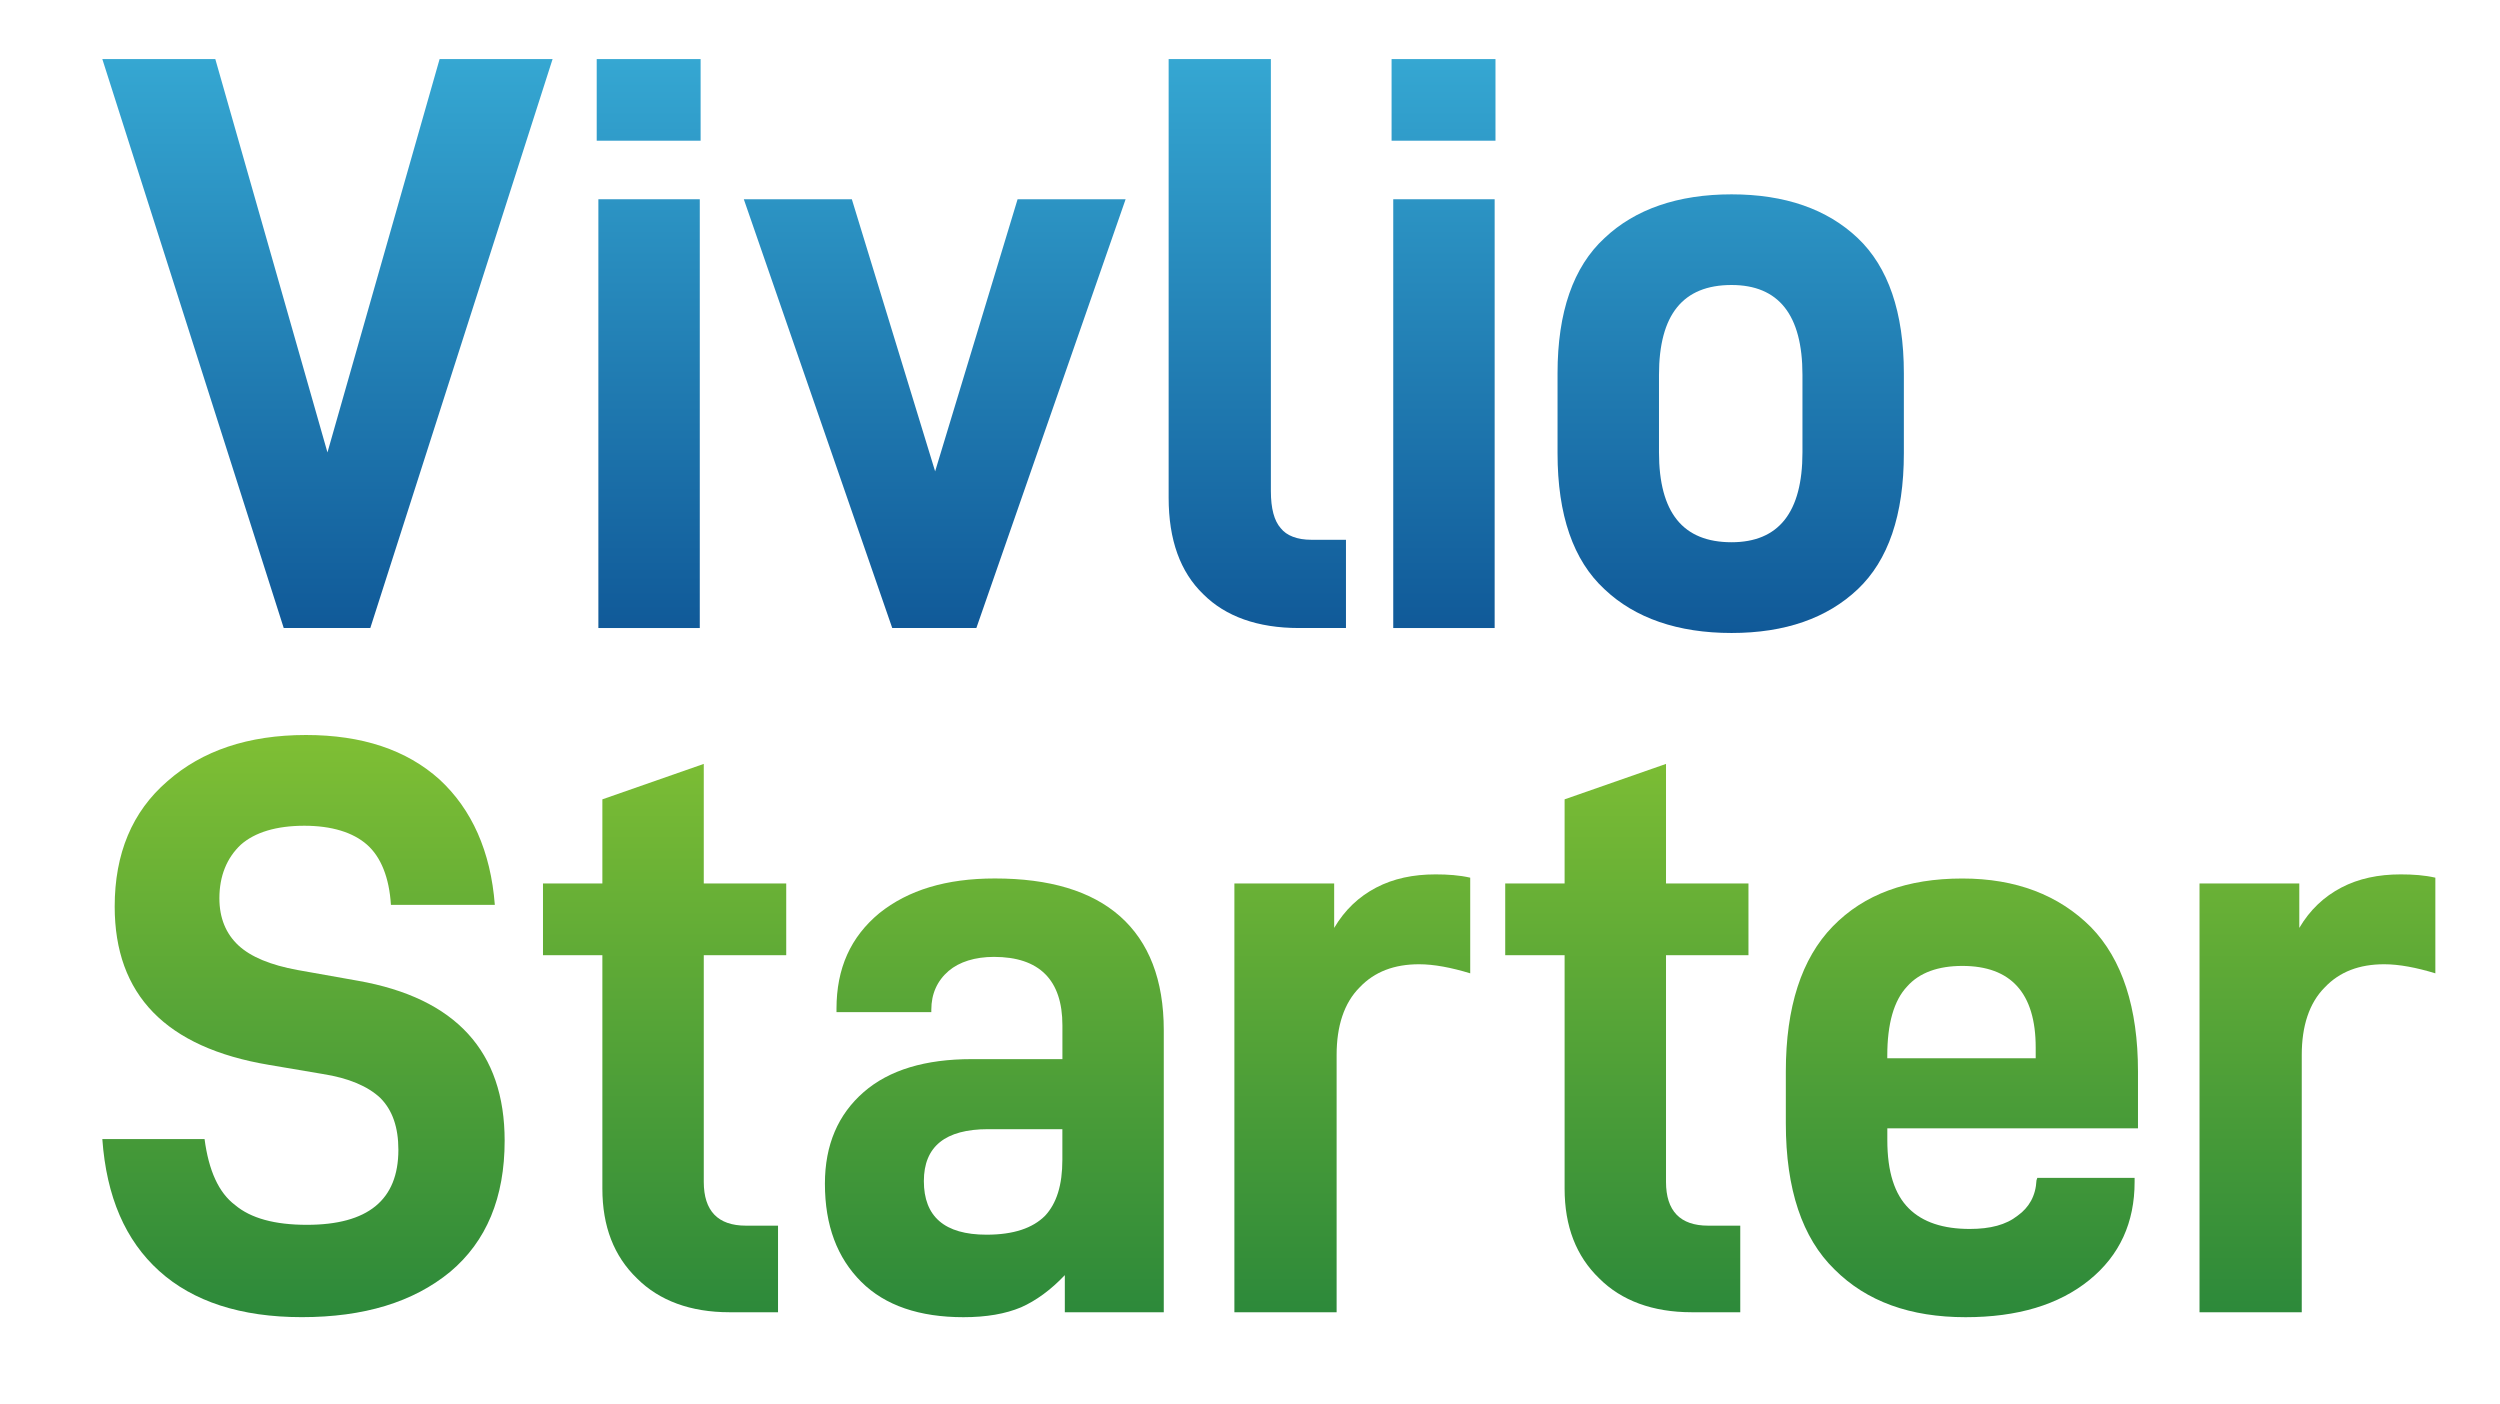
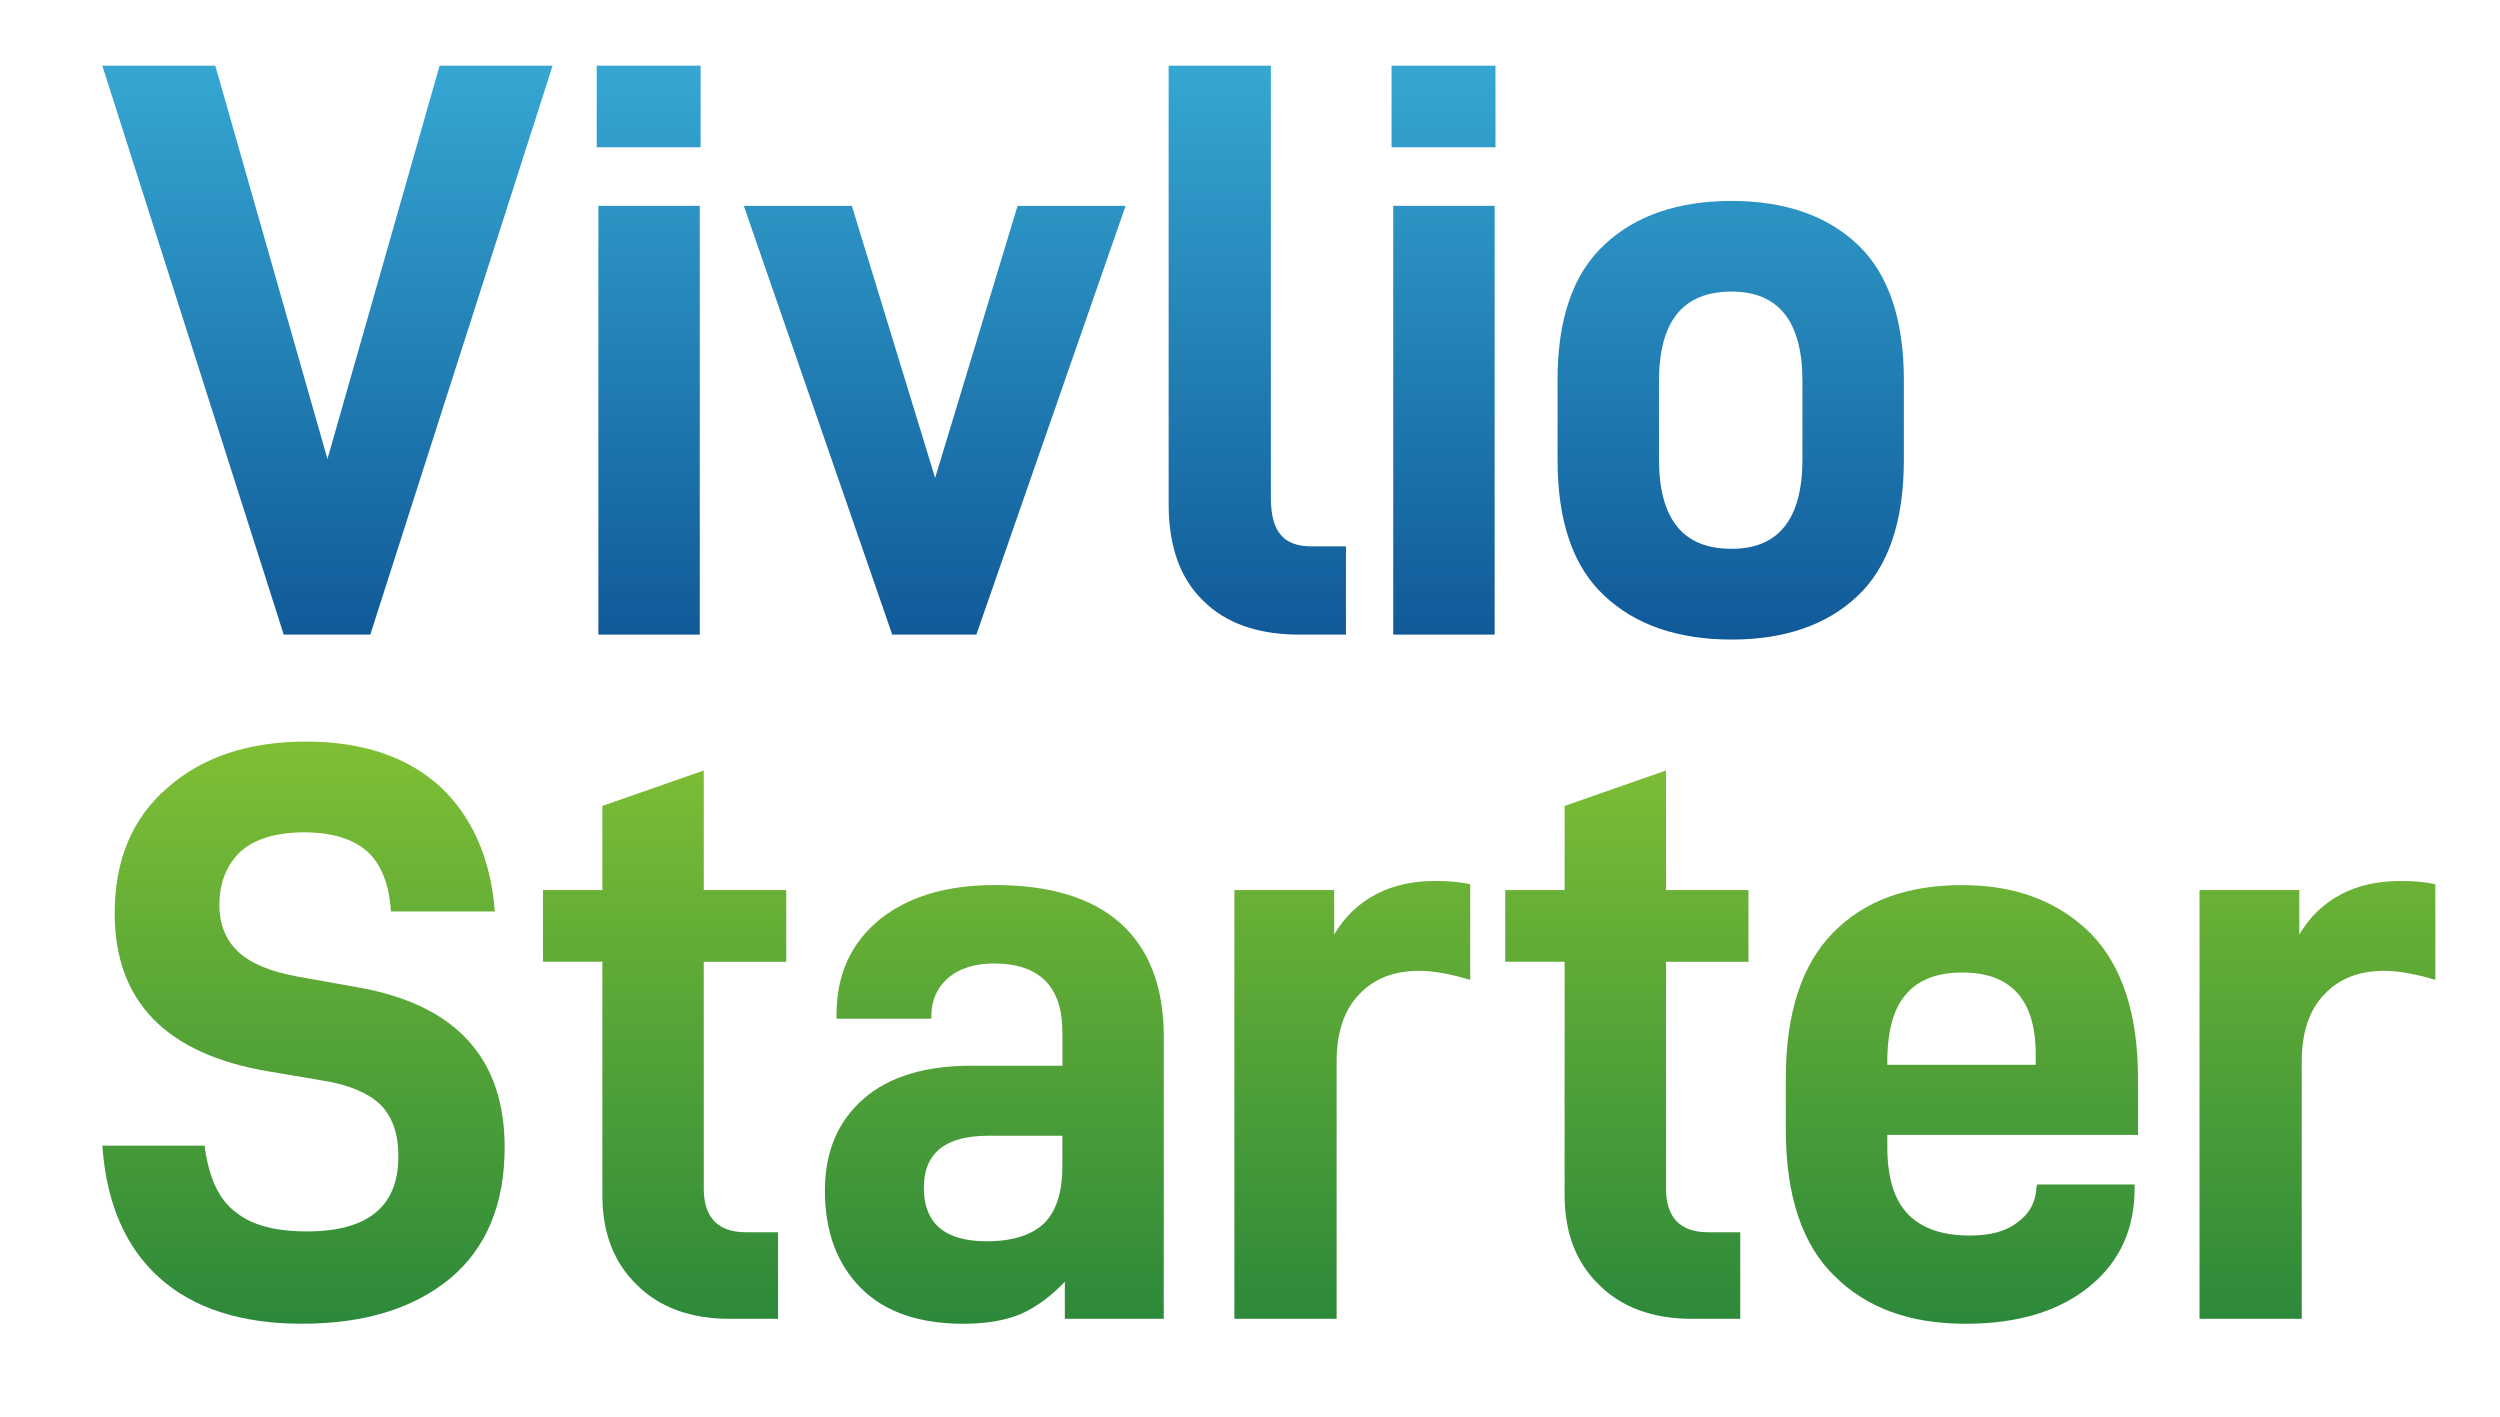
- <svg xmlns="http://www.w3.org/2000/svg" viewBox="0 0 570 320">
+ <svg xmlns="http://www.w3.org/2000/svg" viewBox="0 0 600 340">
  <defs>
    <linearGradient id="gradBlue" x1="228.709" y1="144.318" x2="228.709" y2="13.467" gradientUnits="userSpaceOnUse">
      <stop offset="0" style="stop-color:#105998" />
      <stop offset="1" style="stop-color:#35A7D2" />
    </linearGradient>
    <linearGradient id="gradGreen" x1="759.528" y1="144.318" x2="759.528" y2="11.587" gradientUnits="userSpaceOnUse">
      <stop offset="0" style="stop-color:#2C893A" />
      <stop offset="1" style="stop-color:#7FBF34" />
    </linearGradient>
  </defs>
-   <g>
-     <path fill="url(#gradBlue)" d="M74.66,103.15l25.57-89.68h25.76L84.43,143.19H64.69L23.33,13.47h25.76L74.66,103.15z" />
-     <path fill="url(#gradBlue)" d="M159.74,32.08h-23.69V13.47h23.69V32.08z M159.55,143.19h-23.12V45.43h23.12V143.19z" />
-     <path fill="url(#gradBlue)" d="M213.21,107.47l18.8-62.04h24.63l-34.03,97.76h-19.18l-33.84-97.76h24.63L213.21,107.47z" />
-     <path fill="url(#gradBlue)" d="M266.45,113.49V13.47h23.31v98.51c0,3.95,0.75,6.77,2.26,8.46c1.32,1.69,3.76,2.63,6.96,2.63h7.9v20.12h-10.72c-9.4,0-16.73-2.63-21.81-7.71C269.08,130.41,266.45,123.07,266.45,113.49z" />
-     <path fill="url(#gradBlue)" d="M340.97,32.08h-23.69V13.47h23.69V32.08z M340.78,143.19h-23.12V45.43h23.12V143.19z" />
-     <path fill="url(#gradBlue)" d="M355.12,103.33V85.1c0-13.91,3.57-24.25,10.72-30.83c6.96-6.58,16.73-9.96,28.95-9.96s21.81,3.38,28.76,9.96s10.53,16.92,10.53,30.83v18.24c0,14.1-3.57,24.44-10.53,31.02s-16.54,9.96-28.76,9.96s-22-3.38-28.95-9.96C358.7,127.77,355.12,117.43,355.12,103.33z M394.79,64.98c-11.09,0-16.54,6.77-16.54,20.49v17.67c0,13.72,5.45,20.49,16.54,20.49c10.72,0,16.17-6.77,16.17-20.49V85.47C410.96,71.75,405.51,64.98,394.79,64.98z" />
-   </g>
-   <g transform="translate(-470.24, 156)">
-     <path fill="url(#gradGreen)" d="M493.57,103.71h23.31c0.94,7.14,3.2,12.22,6.96,15.04c3.57,3.01,9.02,4.51,16.36,4.51c13.91,0,20.87-5.64,20.87-17.11c0-5.08-1.32-9.02-4.14-11.84c-2.82-2.63-7.14-4.51-13.16-5.45l-12.22-2.07c-23.5-3.95-35.16-15.98-35.16-36.1c0-12.03,3.95-21.62,12.03-28.58c7.9-6.96,18.42-10.53,31.58-10.53c12.78,0,22.94,3.38,30.46,10.15c7.33,6.77,11.66,16.36,12.6,28.58h-23.69c-0.38-6.2-2.26-10.9-5.45-13.72c-3.2-2.82-8.08-4.32-14.29-4.32c-6.39,0-11.28,1.5-14.48,4.32c-3.2,3.01-4.89,7.14-4.89,12.22c0,4.51,1.5,8.08,4.32,10.72c2.82,2.63,7.33,4.51,13.54,5.64l13.72,2.44c22.37,3.95,33.46,16.17,33.46,36.47c0,12.97-4.14,22.94-12.41,29.89c-8.46,6.96-19.74,10.34-33.84,10.34c-13.91,0-24.82-3.57-32.52-10.53C498.83,126.83,494.51,116.87,493.57,103.71z" />
-     <path fill="url(#gradGreen)" d="M640.3,123.45h7.33v19.74h-11.09c-8.84,0-15.98-2.63-21.06-7.71c-5.26-5.08-7.9-11.84-7.9-20.49V61.78h-13.54V45.43h13.54V26.25l23.12-8.08v27.26h18.8v16.36h-18.8v51.7C630.71,120.07,633.91,123.45,640.3,123.45z" />
-     <path fill="url(#gradGreen)" d="M735.58,78.89v64.3h-22.56v-8.46c-3.2,3.38-6.58,5.83-9.96,7.33c-3.57,1.5-7.9,2.26-13.16,2.26c-9.96,0-17.86-2.63-23.31-8.08s-8.27-12.78-8.27-22.37c0-8.84,3.01-15.79,8.84-20.87s14.1-7.52,24.63-7.52h20.68v-7.71c0-10.34-5.26-15.6-15.6-15.6c-4.32,0-7.9,1.13-10.34,3.2c-2.63,2.26-3.95,5.26-3.95,8.84v0.56h-21.62V74c0-9.21,3.2-16.36,9.78-21.81c6.58-5.26,15.23-7.9,26.32-7.9c12.41,0,22,2.82,28.58,8.65C732.2,58.78,735.58,67.42,735.58,78.89z M712.46,108.41v-6.96h-16.92c-9.78,0-14.66,3.95-14.66,11.84c0,8.08,4.7,12.22,14.29,12.22c6.2,0,10.53-1.5,13.35-4.32C711.14,118.37,712.46,114.24,712.46,108.41z" />
-     <path fill="url(#gradGreen)" d="M774.42,55.58c2.44-4.14,5.64-7.14,9.59-9.21c3.95-2.07,8.46-3.01,13.54-3.01c2.82,0,5.45,0.19,7.9,0.75v21.81c-4.32-1.32-8.27-2.07-11.66-2.07c-5.64,0-10.15,1.69-13.54,5.26c-3.57,3.57-5.26,8.84-5.26,15.42v58.66h-23.31V45.43h22.75V55.58z" />
-     <path fill="url(#gradGreen)" d="M859.69,123.45h7.33v19.74h-11.09c-8.84,0-15.98-2.63-21.06-7.71c-5.26-5.08-7.9-11.84-7.9-20.49V61.78h-13.54V45.43h13.54V26.25l23.12-8.08v27.26h18.8v16.36h-18.8v51.7C850.1,120.07,853.3,123.45,859.69,123.45z" />
-     <path fill="url(#gradGreen)" d="M905.43,119.5c3.2,3.2,7.9,4.7,13.91,4.7c4.7,0,8.27-0.94,10.9-3.01c2.63-1.88,4.14-4.51,4.32-8.08l0.19-0.56h22.18v0.94c0,9.21-3.38,16.73-10.34,22.37c-6.96,5.64-16.36,8.46-28.2,8.46c-12.6,0-22.56-3.57-29.89-10.9c-7.33-7.14-11.09-18.24-11.09-33.28V88.29c0-14.66,3.57-25.76,10.72-33.09c7.14-7.33,16.92-10.9,29.52-10.9c12.22,0,22,3.76,29.33,11.09c7.14,7.33,10.72,18.42,10.72,32.9v12.97h-57.15v2.63C900.54,111.23,902.23,116.31,905.43,119.5z M900.54,84.72v0.56h33.84v-2.44c0-12.41-5.64-18.61-16.73-18.61c-5.45,0-9.78,1.5-12.6,4.7C902.05,72.12,900.54,77.39,900.54,84.72z" />
-     <path fill="url(#gradGreen)" d="M994.47,55.58c2.44-4.14,5.64-7.14,9.59-9.21c3.95-2.07,8.46-3.01,13.54-3.01c2.82,0,5.45,0.19,7.9,0.75v21.81c-4.32-1.32-8.27-2.07-11.66-2.07c-5.64,0-10.15,1.69-13.54,5.26c-3.57,3.57-5.26,8.84-5.26,15.42v58.66h-23.31V45.43h22.75V55.58z" />
+   <g transform="translate(0, 1.58) scale(1.05263)">
+     <g>
+       <path fill="url(#gradBlue)" d="M74.66,103.15l25.57-89.68h25.76L84.43,143.19H64.69L23.33,13.47h25.76L74.66,103.15z" />
+       <path fill="url(#gradBlue)" d="M159.74,32.08h-23.69V13.47h23.69V32.08z M159.55,143.19h-23.12V45.43h23.12V143.19z" />
+       <path fill="url(#gradBlue)" d="M213.21,107.47l18.8-62.04h24.63l-34.03,97.76h-19.18l-33.84-97.76h24.63L213.21,107.47z" />
+       <path fill="url(#gradBlue)" d="M266.45,113.49V13.47h23.31v98.51c0,3.95,0.75,6.77,2.26,8.46c1.32,1.69,3.76,2.63,6.96,2.63h7.9v20.12h-10.72c-9.4,0-16.73-2.63-21.81-7.71C269.08,130.41,266.45,123.07,266.45,113.49z" />
+       <path fill="url(#gradBlue)" d="M340.97,32.08h-23.69V13.47h23.69V32.08z M340.78,143.19h-23.12V45.43h23.12V143.19z" />
+       <path fill="url(#gradBlue)" d="M355.12,103.33V85.1c0-13.91,3.57-24.25,10.72-30.83c6.96-6.58,16.73-9.96,28.95-9.96s21.81,3.38,28.76,9.96s10.53,16.92,10.53,30.83v18.24c0,14.1-3.57,24.44-10.53,31.02s-16.54,9.96-28.76,9.96s-22-3.38-28.95-9.96C358.7,127.77,355.12,117.43,355.12,103.33z M394.79,64.98c-11.09,0-16.54,6.77-16.54,20.49v17.67c0,13.72,5.45,20.49,16.54,20.49c10.72,0,16.17-6.77,16.17-20.49V85.47C410.96,71.75,405.51,64.98,394.79,64.98z" />
+     </g>
+     <g transform="translate(-470.24, 156)">
+       <path fill="url(#gradGreen)" d="M493.57,103.71h23.31c0.94,7.14,3.2,12.22,6.96,15.04c3.57,3.01,9.02,4.51,16.36,4.51c13.91,0,20.87-5.64,20.87-17.11c0-5.08-1.32-9.02-4.14-11.84c-2.82-2.63-7.14-4.51-13.16-5.45l-12.22-2.07c-23.5-3.95-35.16-15.98-35.16-36.1c0-12.03,3.95-21.62,12.03-28.58c7.9-6.96,18.42-10.53,31.58-10.53c12.78,0,22.94,3.38,30.46,10.15c7.33,6.77,11.66,16.36,12.6,28.58h-23.69c-0.38-6.2-2.26-10.9-5.45-13.72c-3.2-2.82-8.08-4.32-14.29-4.32c-6.39,0-11.28,1.5-14.48,4.32c-3.2,3.01-4.89,7.14-4.89,12.22c0,4.51,1.5,8.08,4.32,10.72c2.82,2.63,7.33,4.51,13.54,5.64l13.72,2.44c22.37,3.95,33.46,16.17,33.46,36.47c0,12.97-4.14,22.94-12.41,29.89c-8.46,6.96-19.74,10.34-33.84,10.34c-13.91,0-24.82-3.57-32.52-10.53C498.83,126.83,494.51,116.87,493.57,103.71z" />
+       <path fill="url(#gradGreen)" d="M640.3,123.45h7.33v19.74h-11.09c-8.84,0-15.98-2.63-21.06-7.71c-5.26-5.08-7.9-11.84-7.9-20.49V61.78h-13.54V45.43h13.54V26.25l23.12-8.08v27.26h18.8v16.36h-18.8v51.7C630.71,120.07,633.91,123.45,640.3,123.45z" />
+       <path fill="url(#gradGreen)" d="M735.58,78.89v64.3h-22.56v-8.46c-3.2,3.38-6.58,5.83-9.96,7.33c-3.57,1.5-7.9,2.26-13.16,2.26c-9.96,0-17.86-2.63-23.31-8.08s-8.27-12.78-8.27-22.37c0-8.84,3.01-15.79,8.84-20.87s14.1-7.52,24.63-7.52h20.68v-7.71c0-10.34-5.26-15.6-15.6-15.6c-4.32,0-7.9,1.13-10.34,3.2c-2.63,2.26-3.95,5.26-3.95,8.84v0.56h-21.62V74c0-9.21,3.2-16.36,9.78-21.81c6.58-5.26,15.23-7.9,26.32-7.9c12.41,0,22,2.82,28.58,8.65C732.2,58.78,735.58,67.42,735.58,78.89z M712.46,108.41v-6.96h-16.92c-9.78,0-14.66,3.95-14.66,11.84c0,8.08,4.7,12.22,14.29,12.22c6.2,0,10.53-1.5,13.35-4.32C711.14,118.37,712.46,114.24,712.46,108.41z" />
+       <path fill="url(#gradGreen)" d="M774.42,55.58c2.44-4.14,5.64-7.14,9.59-9.21c3.95-2.07,8.46-3.01,13.54-3.01c2.82,0,5.45,0.19,7.9,0.75v21.81c-4.32-1.32-8.27-2.07-11.66-2.07c-5.64,0-10.15,1.69-13.54,5.26c-3.57,3.57-5.26,8.84-5.26,15.42v58.66h-23.31V45.43h22.75V55.58z" />
+       <path fill="url(#gradGreen)" d="M859.69,123.45h7.33v19.74h-11.09c-8.84,0-15.98-2.63-21.06-7.71c-5.26-5.08-7.9-11.84-7.9-20.49V61.78h-13.54V45.43h13.54V26.25l23.12-8.08v27.26h18.8v16.36h-18.8v51.7C850.1,120.07,853.3,123.45,859.69,123.45z" />
+       <path fill="url(#gradGreen)" d="M905.43,119.5c3.2,3.2,7.9,4.7,13.91,4.7c4.7,0,8.27-0.94,10.9-3.01c2.63-1.88,4.14-4.51,4.32-8.08l0.19-0.56h22.18v0.94c0,9.21-3.38,16.73-10.34,22.37c-6.96,5.64-16.36,8.46-28.2,8.46c-12.6,0-22.56-3.57-29.89-10.9c-7.33-7.14-11.09-18.24-11.09-33.28V88.29c0-14.66,3.57-25.76,10.72-33.09c7.14-7.33,16.92-10.9,29.52-10.9c12.22,0,22,3.76,29.33,11.09c7.14,7.33,10.72,18.42,10.72,32.9v12.97h-57.15v2.63C900.54,111.23,902.23,116.31,905.43,119.5z M900.54,84.72v0.56h33.84v-2.44c0-12.41-5.64-18.61-16.73-18.61c-5.45,0-9.78,1.5-12.6,4.7C902.05,72.12,900.54,77.39,900.54,84.72z" />
+       <path fill="url(#gradGreen)" d="M994.47,55.58c2.44-4.14,5.64-7.14,9.59-9.21c3.95-2.07,8.46-3.01,13.54-3.01c2.82,0,5.45,0.19,7.9,0.75v21.81c-4.32-1.32-8.27-2.07-11.66-2.07c-5.64,0-10.15,1.69-13.54,5.26c-3.57,3.57-5.26,8.84-5.26,15.42v58.66h-23.31V45.43h22.75V55.58z" />
+     </g>
  </g>
</svg>
